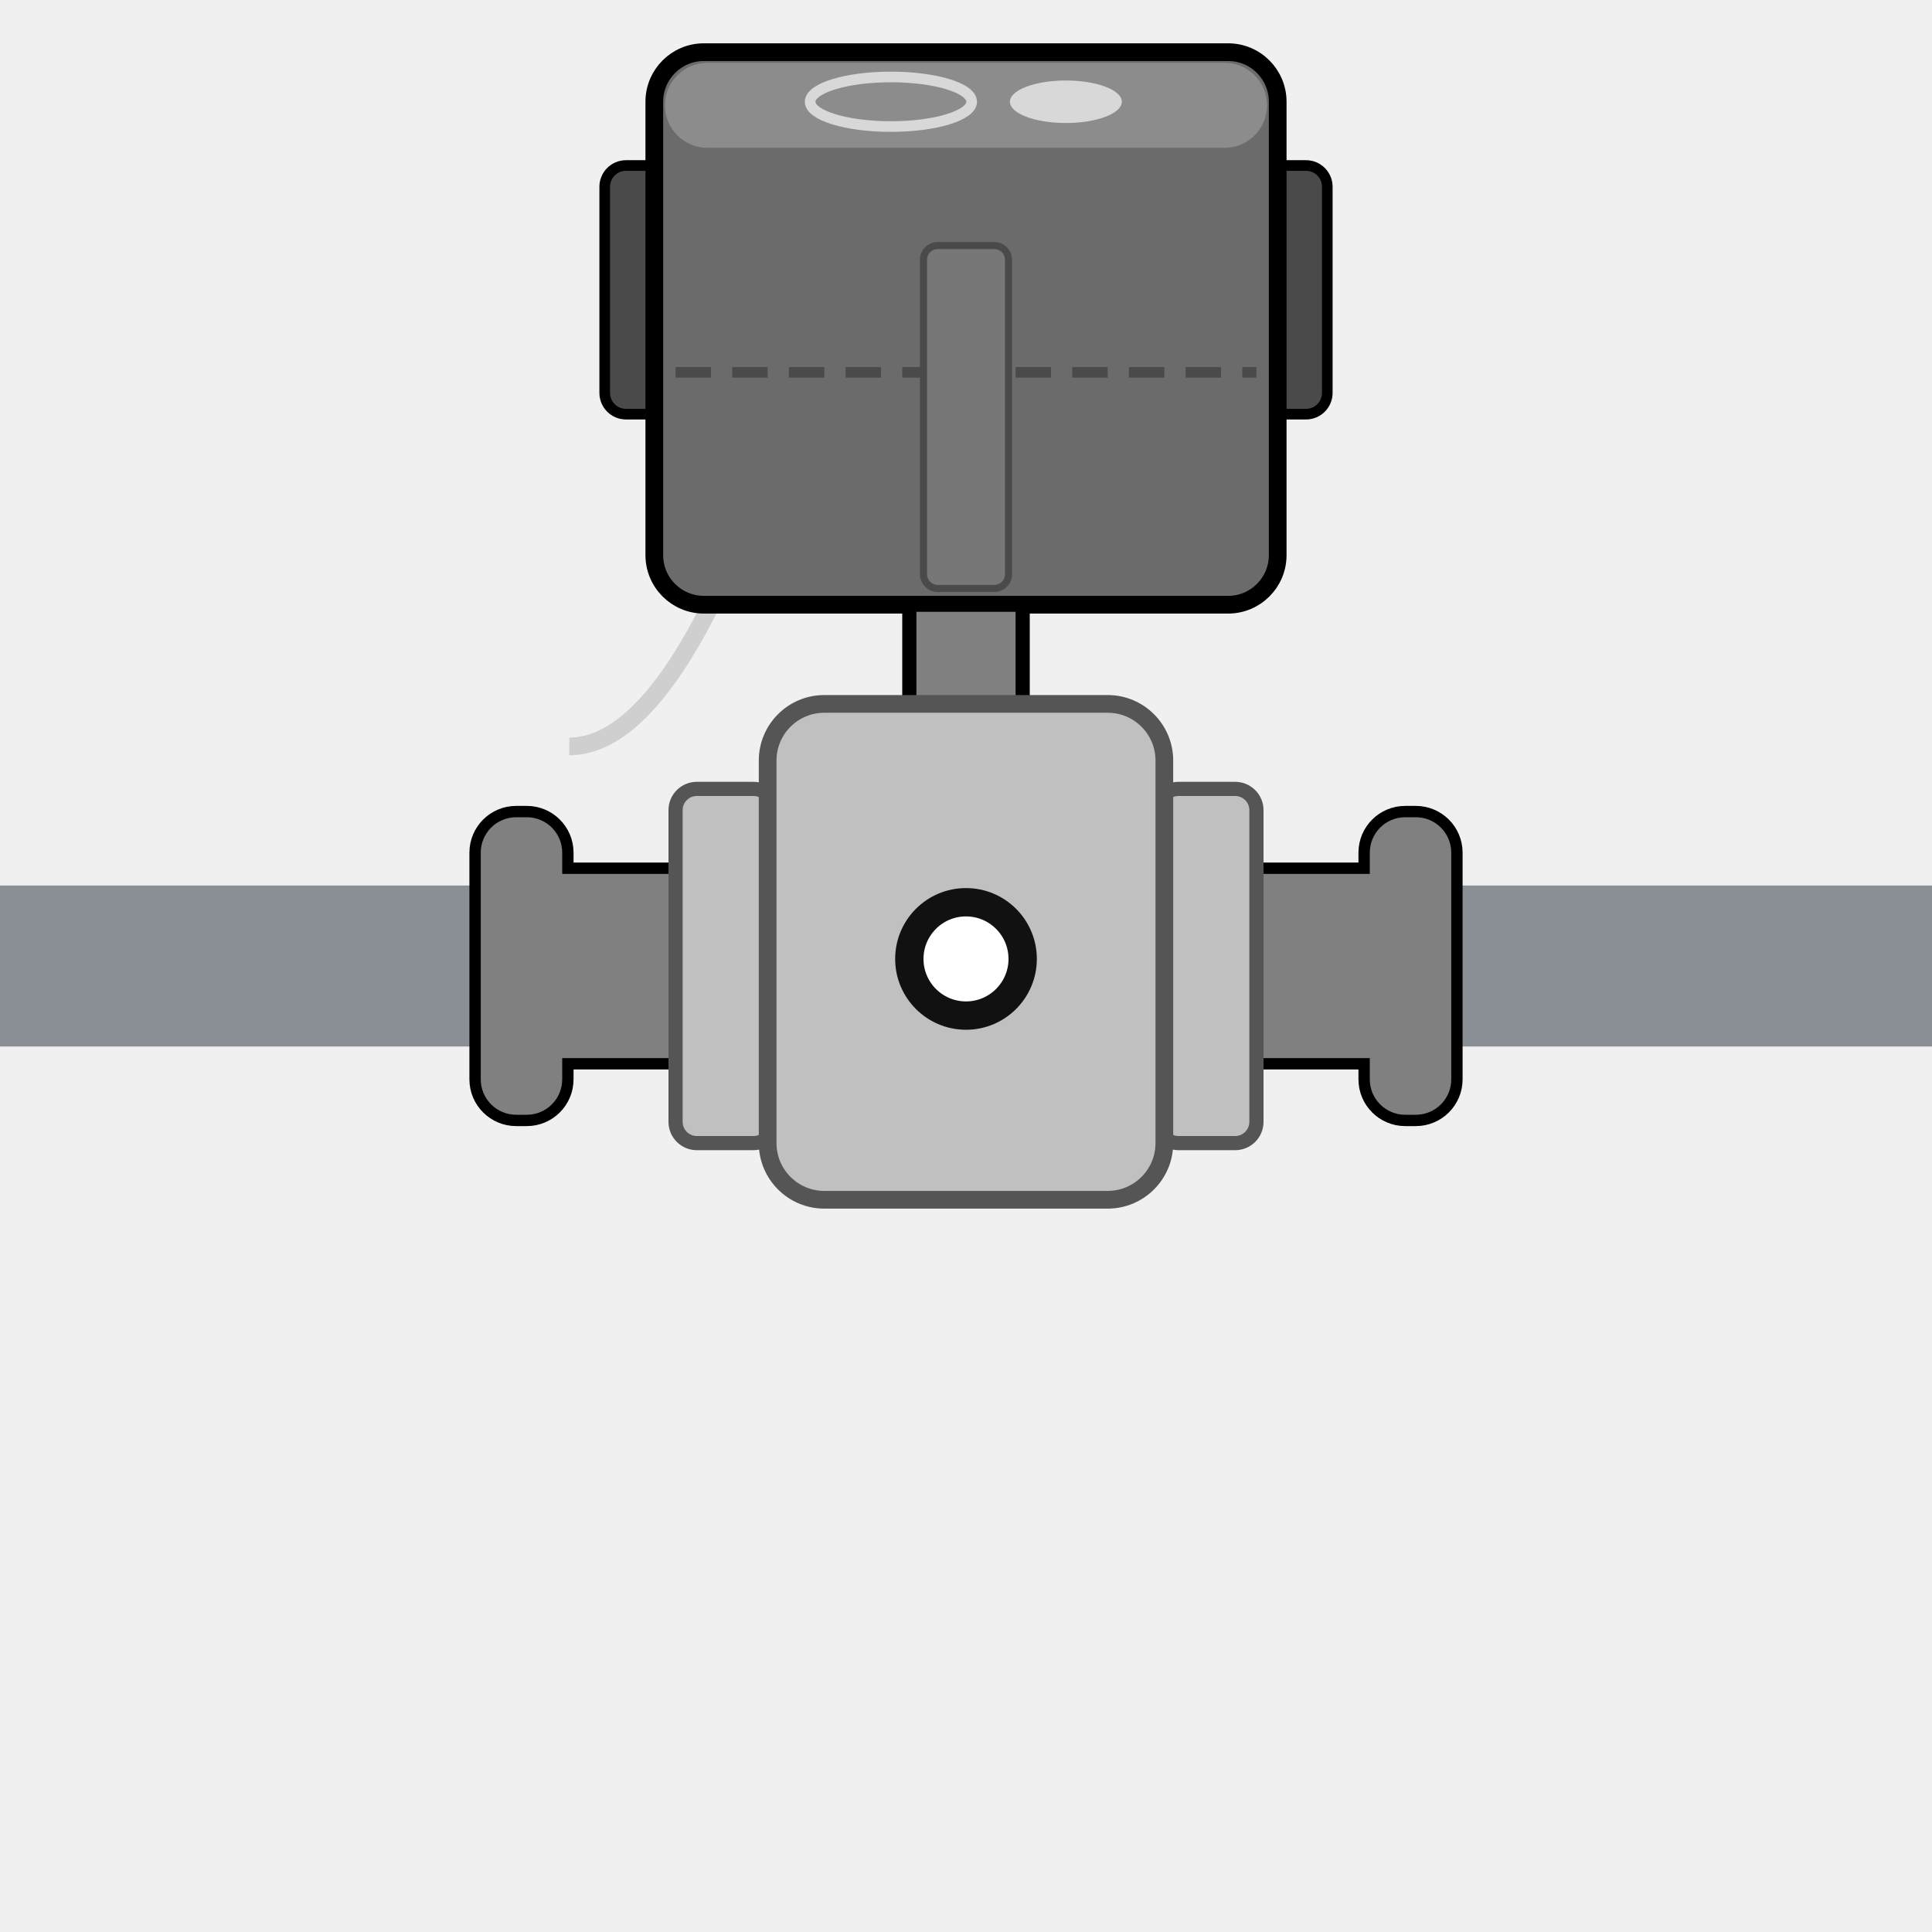
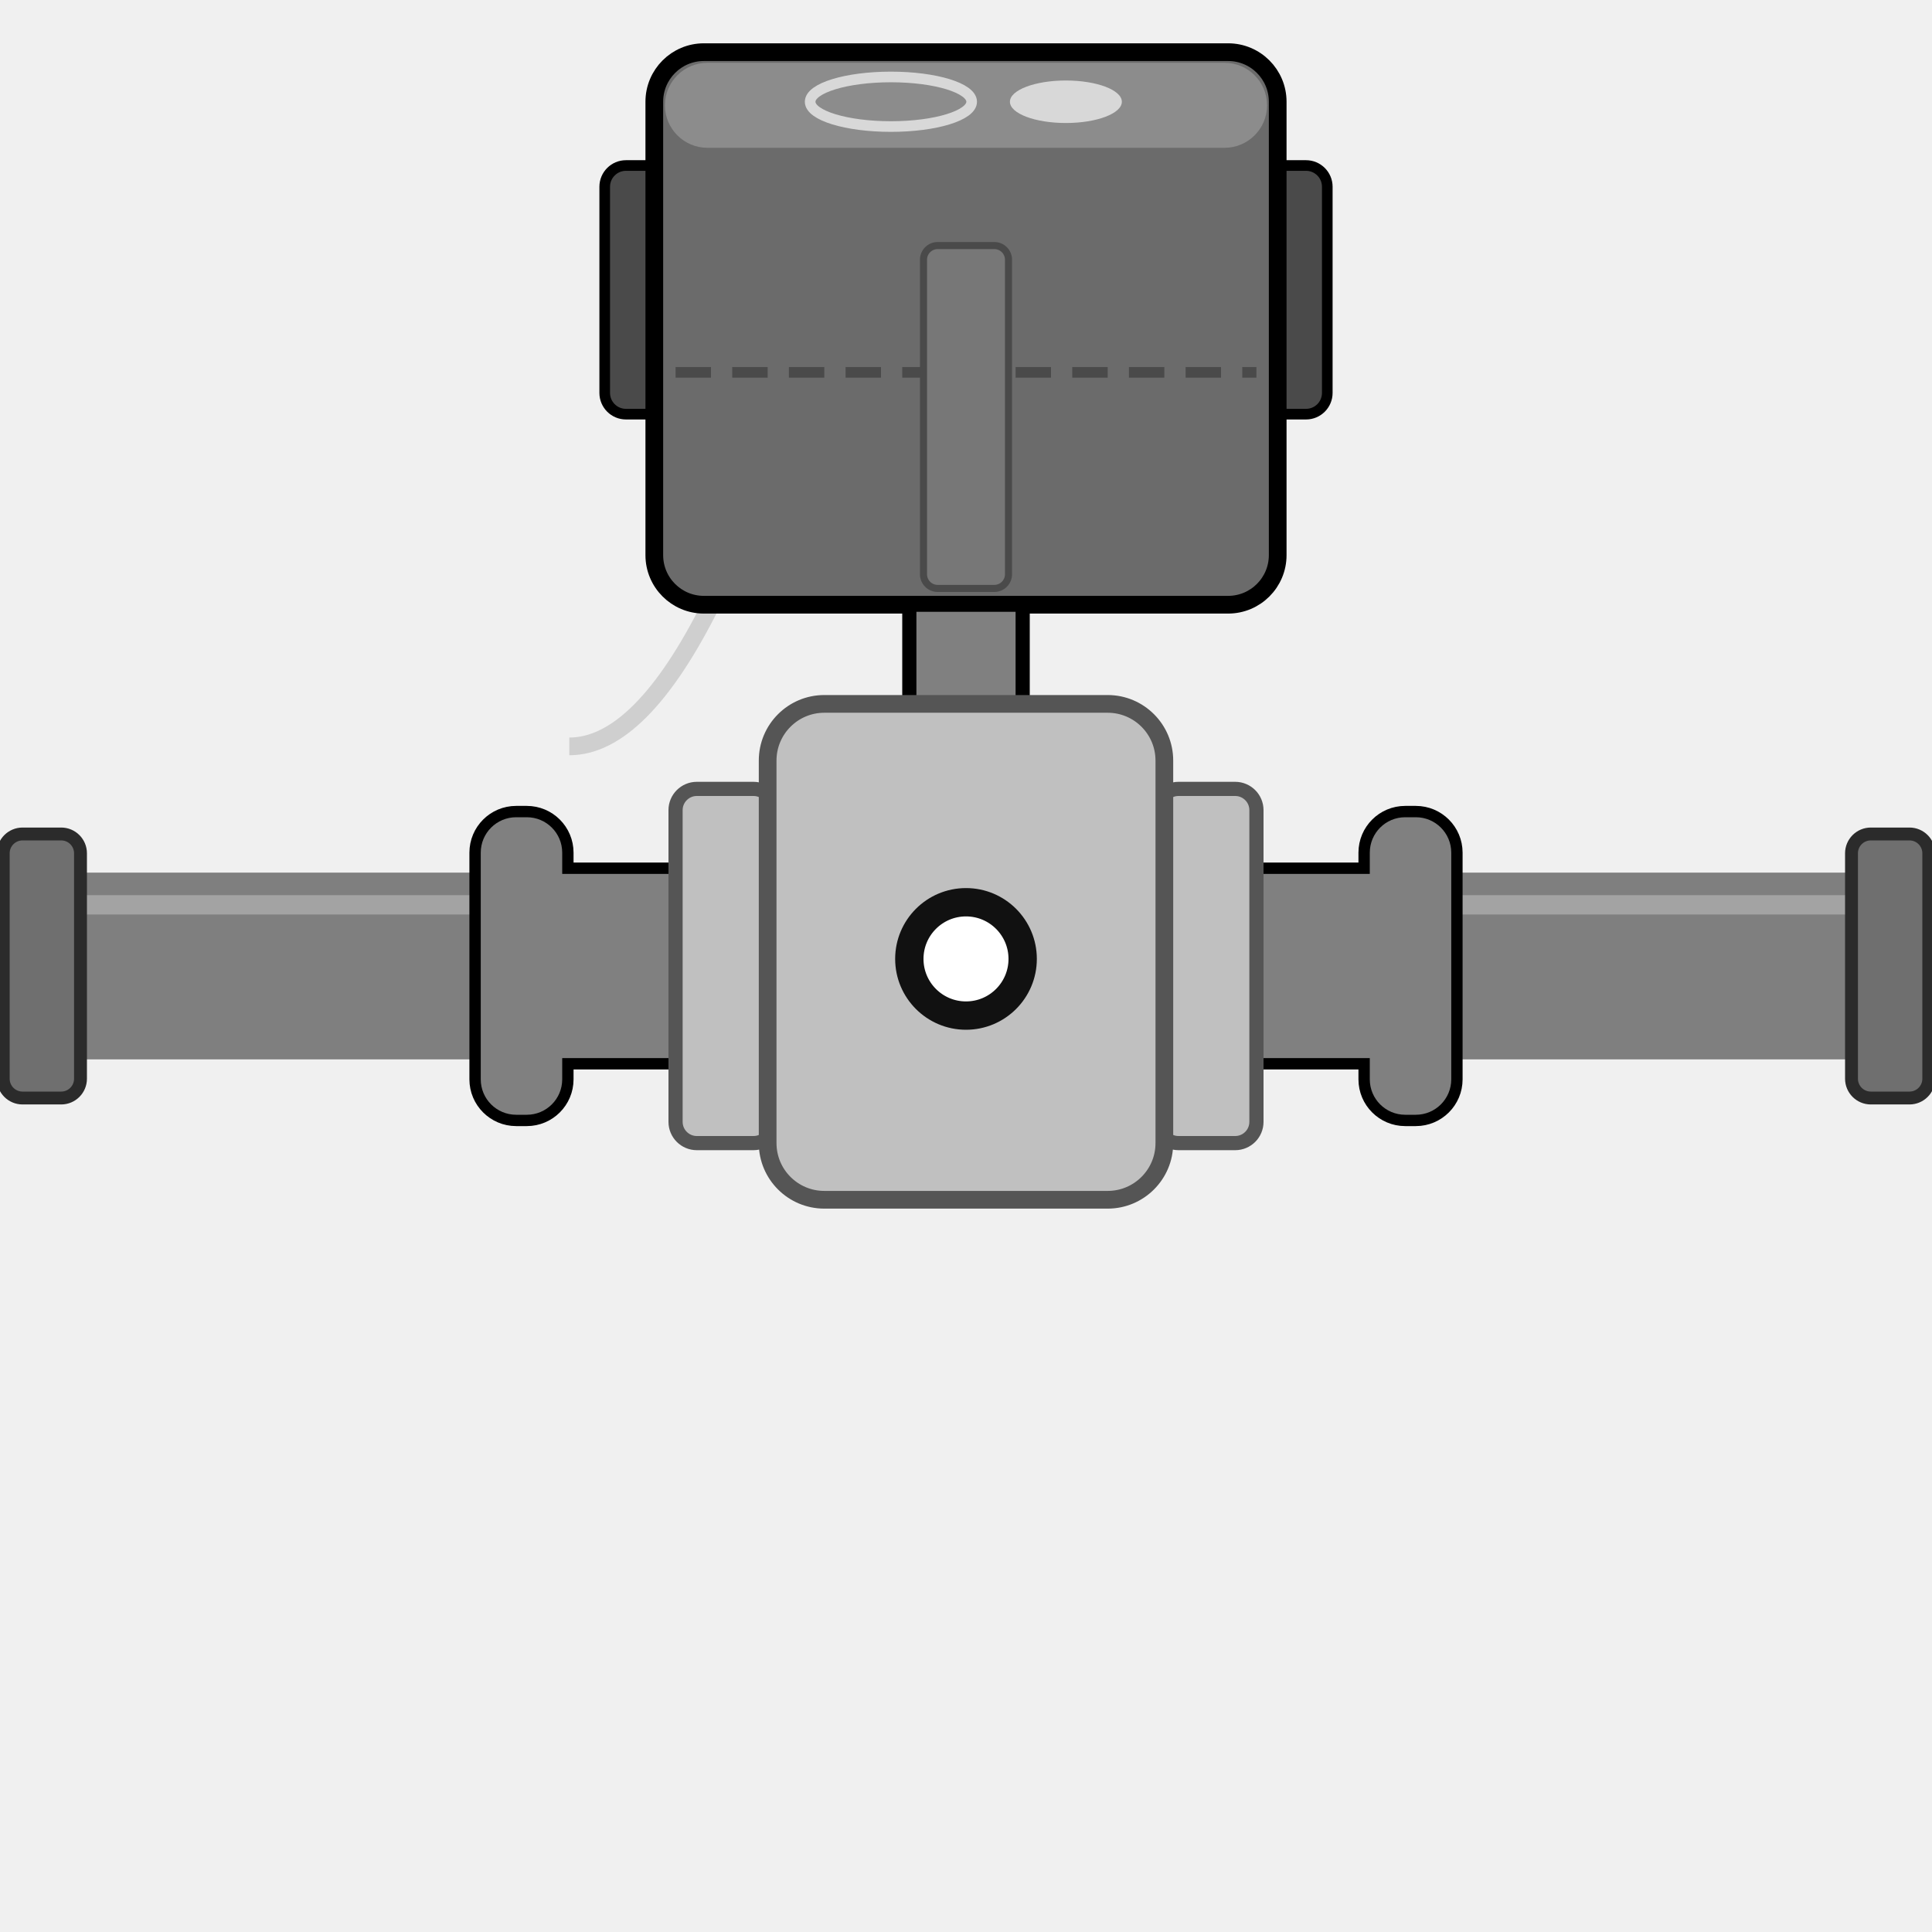
<svg xmlns="http://www.w3.org/2000/svg" viewBox="0 0 300 300" data-valve-standard="1">
-   <rect x="0" y="137.5" width="74" height="25" fill="#8a8f96" />
-   <rect x="226" y="137.5" width="74" height="25" fill="#8a8f96" />
+   <rect x="0" y="135.5" width="74" height="29" fill="#7f7f7f" />
+   <path d="M0 140.5 H74.0" stroke="#a3a3a3" stroke-width="3" />
+   <rect x="0.5" y="129.5" width="12" height="41" rx="3" fill="#6f6f6f" stroke="#2b2b2b" stroke-width="2" />
+   <rect x="226" y="135.5" width="74" height="29" fill="#7f7f7f" />
+   <path d="M226 140.5 H300.0" stroke="#a3a3a3" stroke-width="3" />
+   <rect x="287.5" y="129.5" width="12" height="41" rx="3" fill="#6f6f6f" stroke="#2b2b2b" stroke-width="2" />
  <g transform="translate(73 1.5) scale(1.1)">
    <path d="M34 84 Q24.0 104 14 104" fill="none" stroke="#cfcfcf" stroke-width="2.5" />
    <rect x="19" y="22" width="102" height="35.1" rx="3" fill="#4a4a4a" stroke="#000" stroke-width="1.5" />
    <rect x="26" y="6" width="88" height="78" rx="7" fill="#6b6b6b" stroke="#000" stroke-width="2.5" />
    <rect x="27.5" y="7.5" width="85" height="12" rx="6" fill="#8c8c8c" />
    <ellipse cx="59.4" cy="13" rx="11.4" ry="3.5" fill="none" stroke="#d8d8d8" stroke-width="1.5" />
    <ellipse cx="84.1" cy="13" rx="7.9" ry="3" fill="#d8d8d8" />
    <path d="M29 51.2 H111" stroke="#4a4a4a" stroke-width="1.5" stroke-dasharray="5 3" />
    <rect x="64.0" y="33.3" width="12" height="48.4" rx="2" fill="#777777" stroke="#4a4a4a" stroke-width="1" />
    <g fill="#000" stroke="#000" stroke-width="3.2" stroke-linejoin="round">
      <rect x="12" y="122" width="116" height="26" />
      <rect x="0" y="-21" width="11.5" height="42" rx="5" transform="translate(1.50 135.00) rotate(0.00)" />
      <rect x="0" y="-21" width="11.5" height="42" rx="5" transform="translate(138.50 135.00) rotate(180.00)" />
    </g>
    <g fill="#808080">
      <rect x="12" y="122" width="116" height="26" />
      <rect x="0" y="-21" width="11.5" height="42" rx="5" transform="translate(1.50 135.00) rotate(0.00)" />
      <rect x="0" y="-21" width="11.5" height="42" rx="5" transform="translate(138.50 135.00) rotate(180.00)" />
    </g>
    <rect x="29" y="110" width="14" height="50" rx="3" fill="#c0c0c0" stroke="#555" stroke-width="2" />
    <rect x="97" y="110" width="14" height="50" rx="3" fill="#c0c0c0" stroke="#555" stroke-width="2" />
    <rect x="62" y="84" width="16" height="16" fill="#808080" stroke="#000" stroke-width="2" />
    <rect x="42" y="98" width="56" height="70" rx="8" fill="#c0c0c0" stroke="#555" stroke-width="2.5" />
    <circle cx="70" cy="134" r="8" fill="#fff" stroke="#111" stroke-width="4" />
  </g>
</svg>
